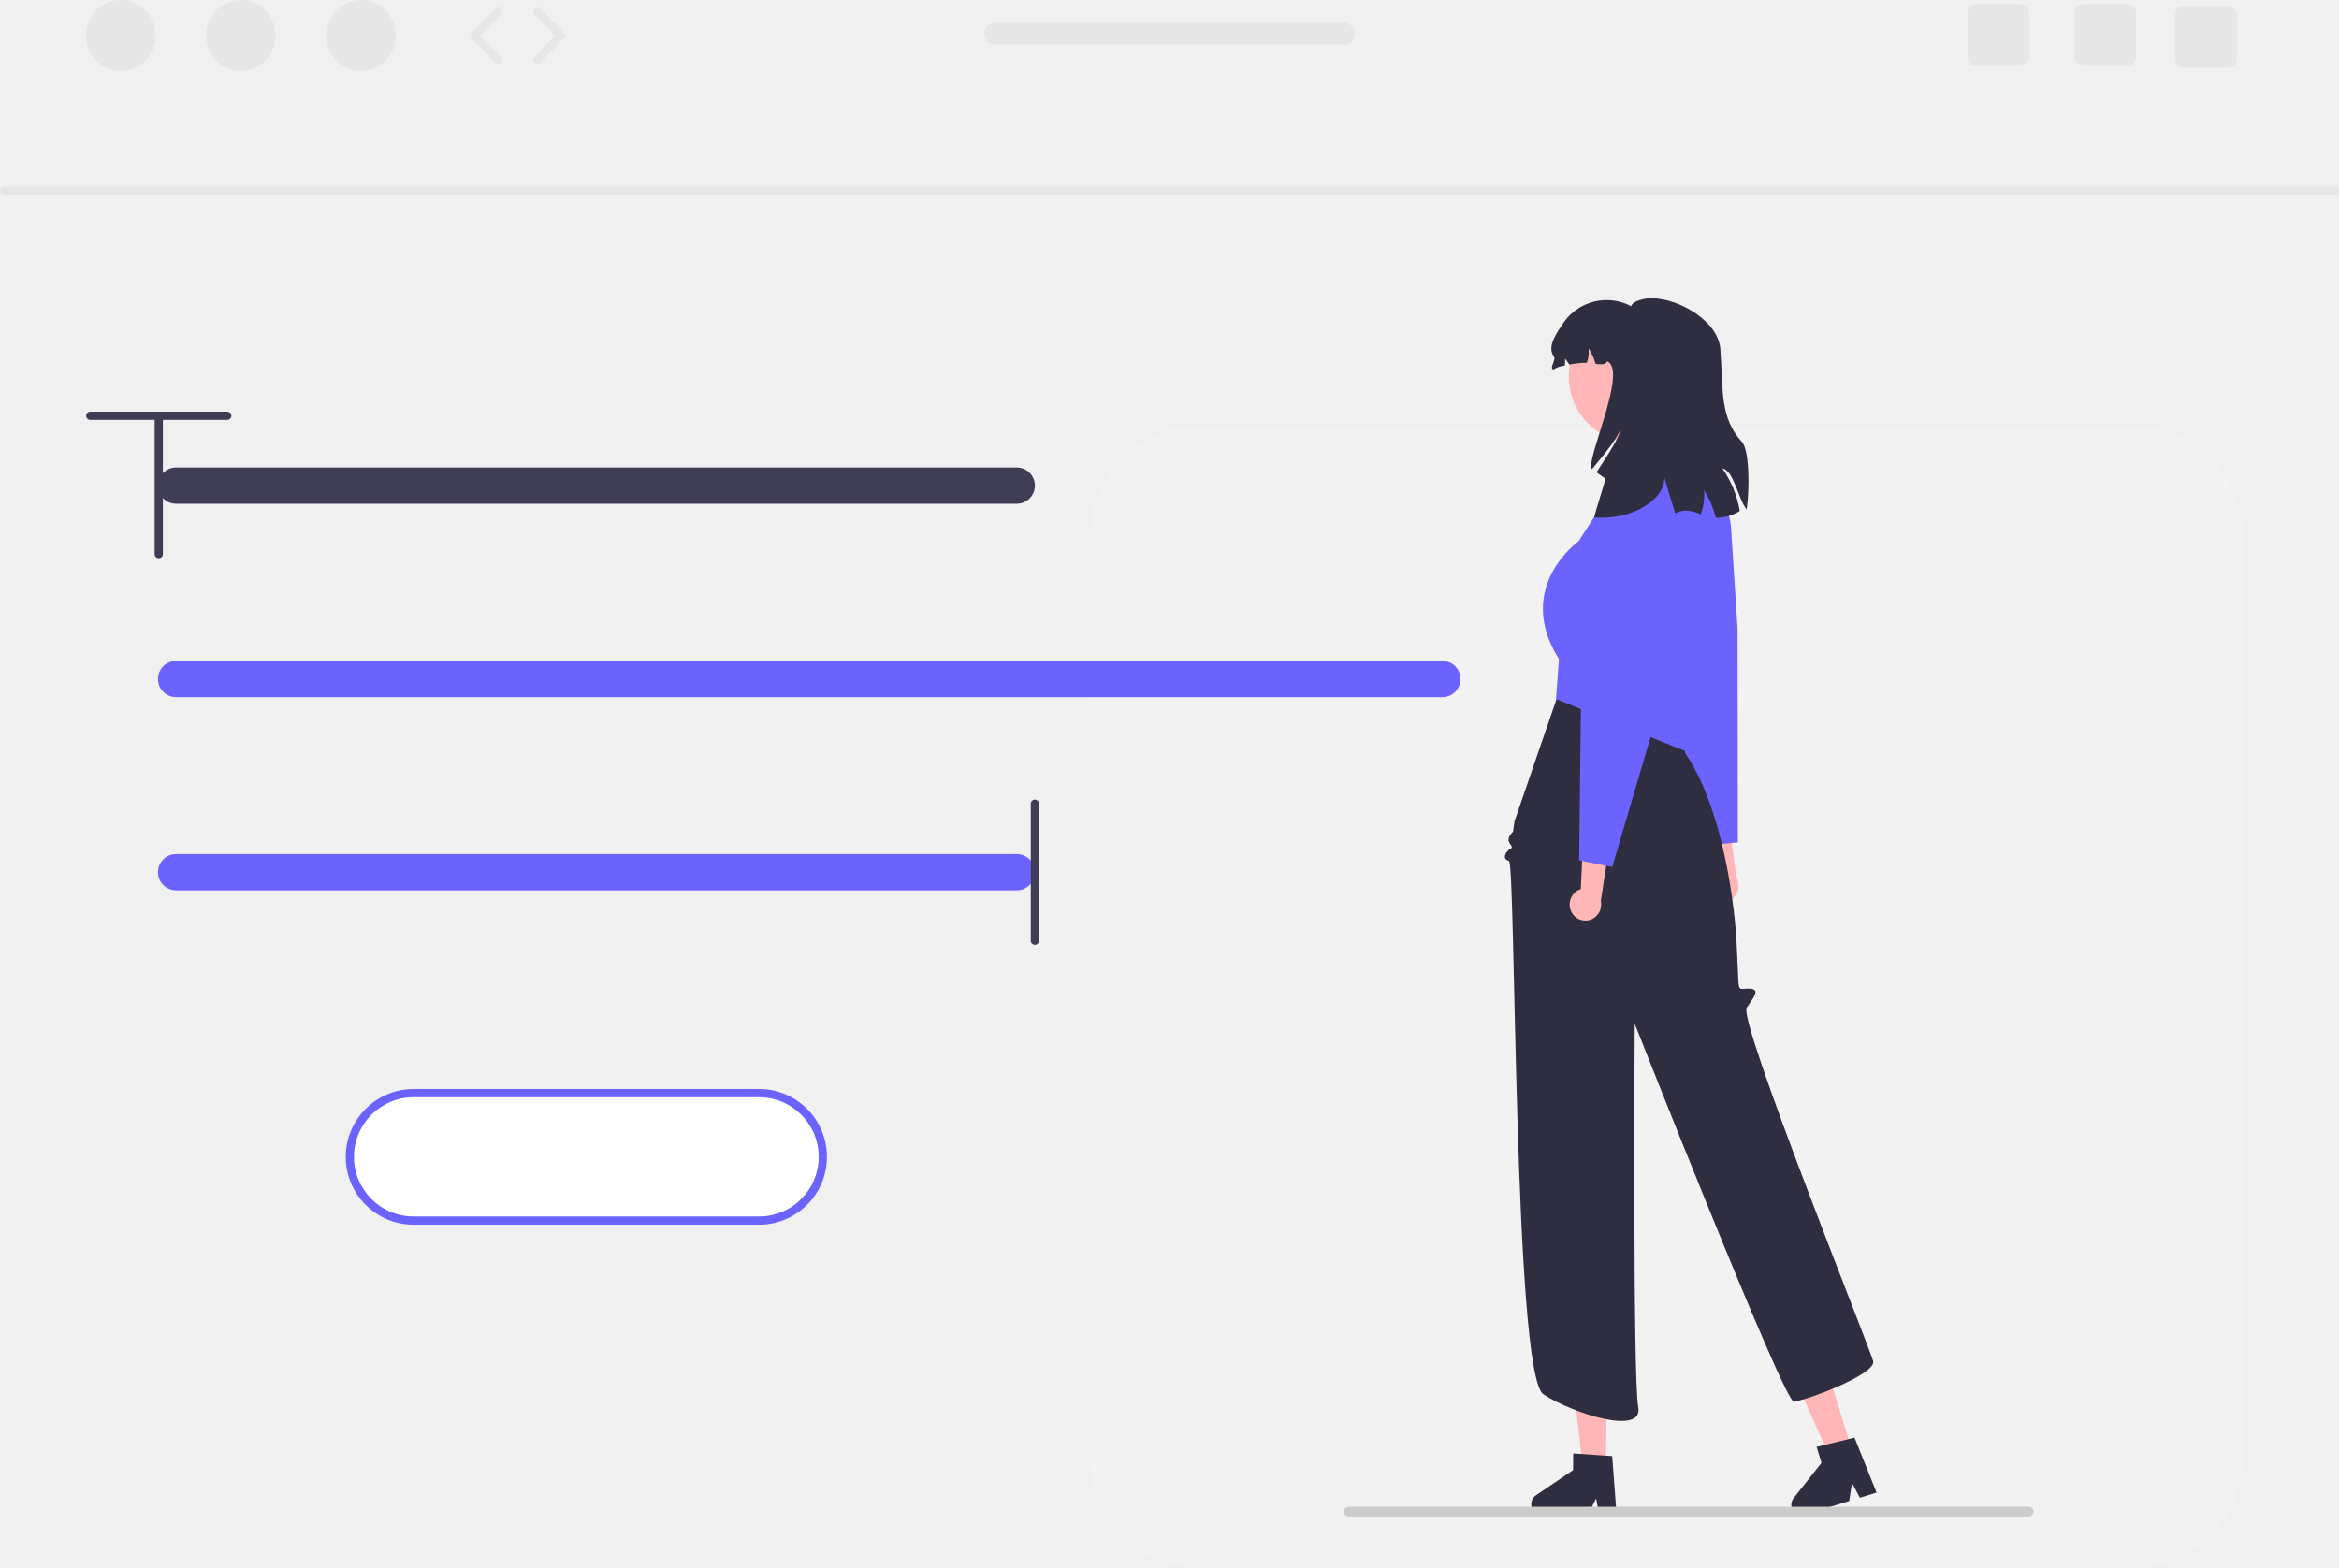
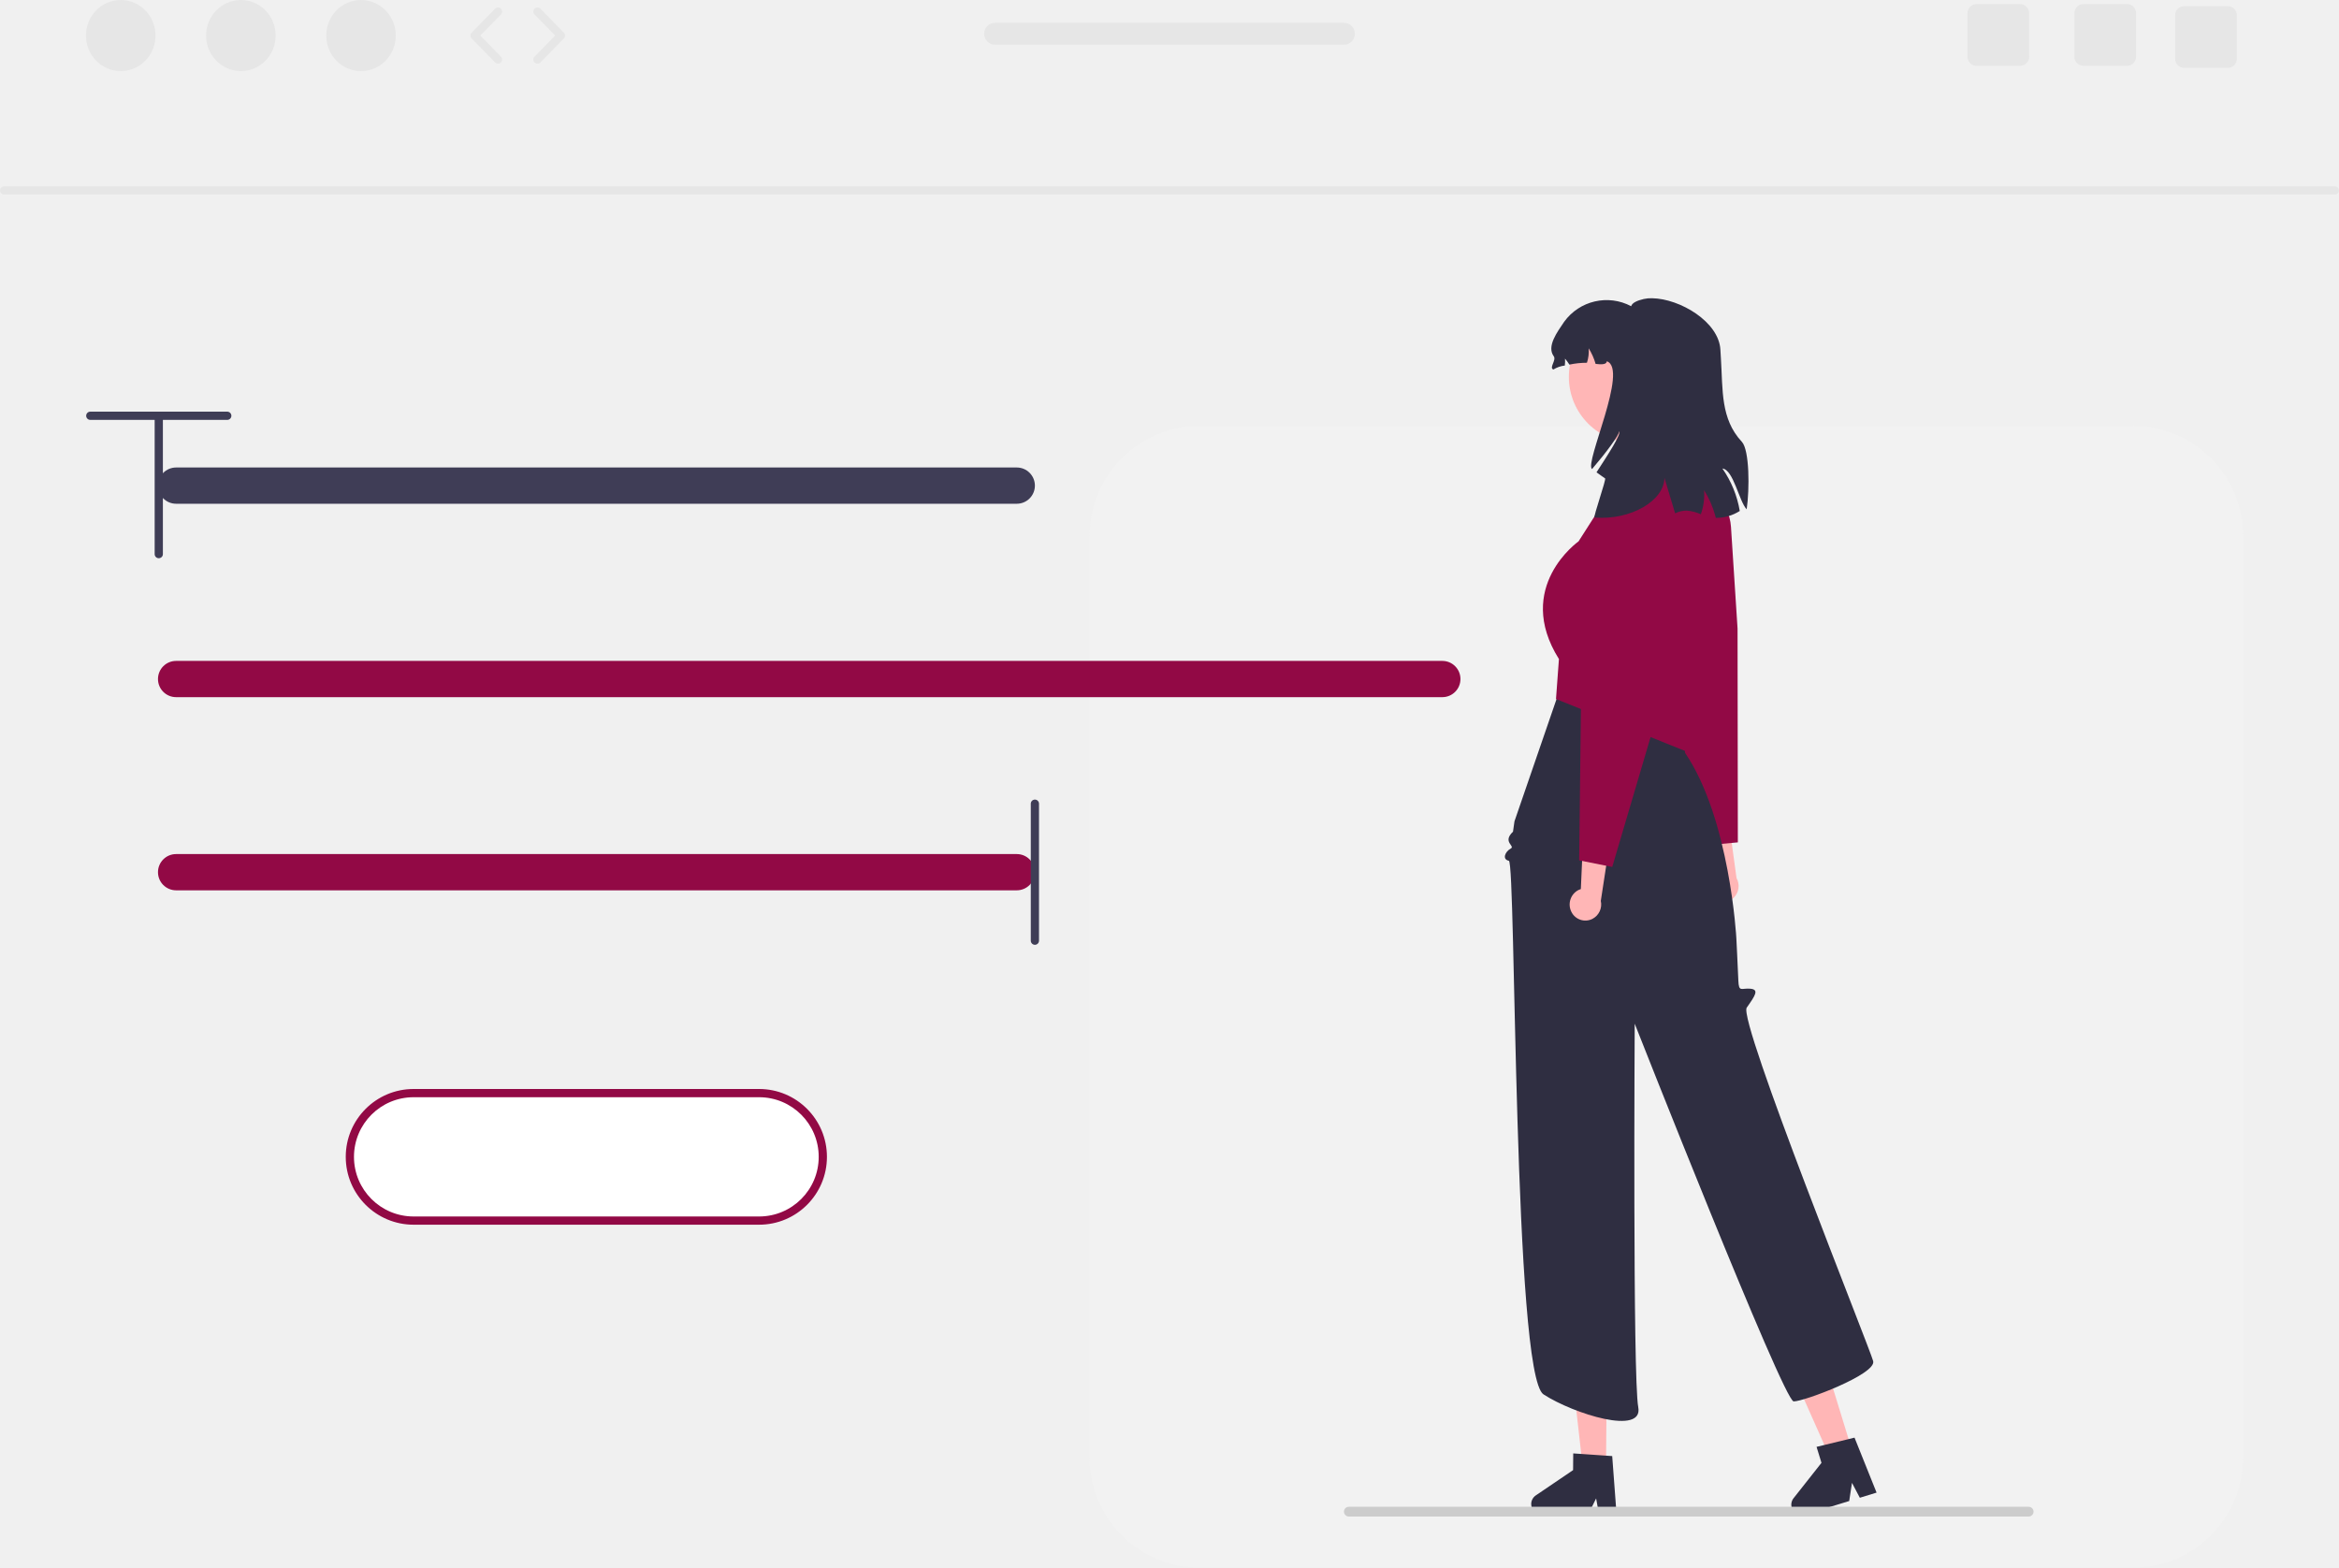
<svg xmlns="http://www.w3.org/2000/svg" data-name="Layer 1" width="568.73" height="381.18" viewBox="0 0 568.73 381.18">
  <path d="M883.025,306.463H316.295a1,1,0,0,1,0-2H883.025a1,1,0,0,1,0,2Z" transform="translate(-315.2946 -259.1524)" fill="#e6e6e6" />
  <ellipse cx="29.355" cy="8.645" rx="8.457" ry="8.645" fill="#e6e6e6" />
  <ellipse cx="58.569" cy="8.645" rx="8.457" ry="8.645" fill="#e6e6e6" />
  <ellipse cx="87.782" cy="8.645" rx="8.457" ry="8.645" fill="#e6e6e6" />
  <path d="M436.388,274.63a.997.997,0,0,1-.715-.301l-5.706-5.833a1.0 1,0,0,1,0-1.398l5.706-5.833a1,1,0,0,1,1.43,1.398l-5.022,5.133,5.022,5.134a1,1,0,0,1-.715,1.699Z" transform="translate(-315.2946 -259.1524)" fill="#e6e6e6" />
  <path d="M445.977,274.63a1,1,0,0,1-.715-1.699l5.021-5.134-5.021-5.133a1,1,0,0,1,1.43-1.398l5.706,5.833a1.0 1,0,0,1,0,1.398l-5.706,5.833A.997.997,0,0,1,445.977,274.63Z" transform="translate(-315.2946 -259.1524)" fill="#e6e6e6" />
  <path d="M832.487,260.153h-10.61a2.189,2.189,0,0,0-2.19,2.19v10.62a2.189,2.189,0,0,0,2.19,2.19h10.61a2.198,2.198,0,0,0,2.2-2.19v-10.62A2.198,2.198,0,0,0,832.487,260.153Z" transform="translate(-315.2946 -259.1524)" fill="#e6e6e6" />
  <path d="M806.487,260.153h-10.61a2.189,2.189,0,0,0-2.19,2.19v10.62a2.189,2.189,0,0,0,2.19,2.19h10.61a2.198,2.198,0,0,0,2.2-2.19v-10.62A2.198,2.198,0,0,0,806.487,260.153Z" transform="translate(-315.2946 -259.1524)" fill="#e6e6e6" />
  <path d="M856.987,260.653h-10.61a2.189,2.189,0,0,0-2.19,2.19v10.62a2.189,2.189,0,0,0,2.19,2.19h10.61a2.198,2.198,0,0,0,2.2-2.19v-10.62A2.198,2.198,0,0,0,856.987,260.653Z" transform="translate(-315.2946 -259.1524)" fill="#e6e6e6" />
  <path d="M642.065,264.693h-84.81a2.67,2.67,0,1,0,0,5.34h84.81a2.67,2.67,0,0,0,0-5.34Z" transform="translate(-315.2946 -259.1524)" fill="#e6e6e6" />
  <path d="M499.865,524.953h-84a15.5,15.5,0,1,0,0,31h84a15.5,15.5,0,0,0,0-31Z" transform="translate(-315.2946 -259.1524)" fill="#fff" />
-   <path d="M499.865,556.953h-84a16.5,16.5,0,0,1,0-33h84a16.5,16.5,0,0,1,0,33Zm-84-31a14.5,14.5,0,0,0,0,29h84a14.5,14.5,0,0,0,0-29Z" transform="translate(-315.2946 -259.1524)" fill="#6c63ff" />
+   <path d="M499.865,556.953h-84a16.5,16.5,0,0,1,0-33h84a16.5,16.5,0,0,1,0,33Zm-84-31a14.5,14.5,0,0,0,0,29h84a14.5,14.5,0,0,0,0-29Z" transform="translate(-315.2946 -259.1524)" fill="#920945" />
  <rect x="264.928" y="103.589" width="280.481" height="277.59" rx="26.744" fill="#f2f2f2" />
  <path d="M731.403,477.235a3.971,3.971,0,0,1,.171-5.536,3.808,3.808,0,0,1,.494-.391l-3.347-13.442,6.223-4.098,2.593,18.91a3.96,3.96,0,0,1-.708,4.782,3.789,3.789,0,0,1-5.357-.149Q731.438,477.274,731.403,477.235Z" transform="translate(-315.2946 -259.1524)" fill="#ffb6b6" />
-   <path d="M737.854,463.983l-8.163.758-12.121-42.633c-.035-.118-3.624-12.091-7.25-13.964-1.35-.697-1.845-1.114-1.826-1.537.02-.437.569-.659,1.327-.966a8.532,8.532,0,0,0,2.139-1.128c1.654-1.307.927-2.567-.08-4.31-.195-.338-.398-.69-.593-1.058-.574-1.086.068-5.702,1.906-13.719a11.63,11.63,0,0,1,10.32-9.001h0a11.656,11.656,0,0,1,12.673,10.859l1.594,24.689Z" transform="translate(-315.2946 -259.1524)" fill="#6c63ff" />
+   <path d="M737.854,463.983l-8.163.758-12.121-42.633c-.035-.118-3.624-12.091-7.25-13.964-1.35-.697-1.845-1.114-1.826-1.537.02-.437.569-.659,1.327-.966a8.532,8.532,0,0,0,2.139-1.128c1.654-1.307.927-2.567-.08-4.31-.195-.338-.398-.69-.593-1.058-.574-1.086.068-5.702,1.906-13.719a11.63,11.63,0,0,1,10.32-9.001h0a11.656,11.656,0,0,1,12.673,10.859l1.594,24.689Z" transform="translate(-315.2946 -259.1524)" fill="#920945" />
  <polygon points="390.503 356.676 384.825 356.629 382.311 334.216 390.692 334.287 390.503 356.676" fill="#ffb6b6" />
  <path d="M687.61,624.858a2.542,2.542,0,0,0,2.517,2.561l11.29.094,1.976-4.006.726,4.027,4.26.039-1.076-14.361-1.482-.099-6.045-.417-1.95-.131-.034,4.063-9.069,6.151A2.538,2.538,0,0,0,687.61,624.858Z" transform="translate(-315.2946 -259.1524)" fill="#2f2e41" />
  <polygon points="450.286 352.528 444.859 354.196 435.697 333.588 443.708 331.126 450.286 352.528" fill="#ffb6b6" />
  <path d="M750.967,625.778a2.542,2.542,0,0,0,3.173,1.682l10.791-3.318.675-4.416,1.907,3.62,4.073-1.249-5.361-13.367-1.443.353-5.889,1.427-1.899.464,1.194,3.884-6.789,8.602A2.538,2.538,0,0,0,750.967,625.778Z" transform="translate(-315.2946 -259.1524)" fill="#2f2e41" />
  <path d="M694.376,427.374l-10.836,31.491-.358,2.52c-2.73,2.592.7,3.446-.586,4.13s-2.151,2.6-.418,2.943,1.054,124.987,8.424,129.756,24.385,10.064,23.031,3.081-.858-93.223-.858-93.223,36.179,91.819,38.652,91.848,20.15-6.611,19.332-9.794-32.924-82.895-30.744-85.961,3.009-4.398.86-4.599-2.784.978-2.9-1.996-.487-10.308-.487-10.308-1.557-29.004-12.458-45.028l-.93-9.521Z" transform="translate(-315.2946 -259.1524)" fill="#2f2e41" />
-   <path d="M721.448,367.25l-14.37,2.046-.867,10.405-7.091,11.092s-15.762,11.092-4.769,28.615l-.713,9.718L729.189,443.434l3.421-62.332Z" transform="translate(-315.2946 -259.1524)" fill="#6c63ff" />
+   <path d="M721.448,367.25l-14.37,2.046-.867,10.405-7.091,11.092s-15.762,11.092-4.769,28.615l-.713,9.718L729.189,443.434l3.421-62.332Z" transform="translate(-315.2946 -259.1524)" fill="#920945" />
  <path d="M697.355,480.829a3.971,3.971,0,0,1,1.739-5.258,3.809,3.809,0,0,1,.585-.234l.616-13.839,7.132-2.158-2.894,18.866a3.96,3.96,0,0,1-2.039,4.383,3.789,3.789,0,0,1-5.093-1.667Q697.378,480.876,697.355,480.829Z" transform="translate(-315.2946 -259.1524)" fill="#ffb6b6" />
-   <path d="M707.311,469.959l-8.041-1.596.51-44.32c0-.123-.035-12.622-2.978-15.45-1.096-1.053-1.452-1.593-1.313-1.993.144-.413.733-.47,1.547-.548a8.533,8.533,0,0,0,2.372-.473c1.958-.783,1.619-2.197,1.15-4.154-.091-.38-.186-.775-.267-1.183-.241-1.205,1.687-5.447,5.731-12.609a11.63,11.63,0,0,1,12.454-5.693h0a11.656,11.656,0,0,1,9.06,14.016l-5.496,24.122Z" transform="translate(-315.2946 -259.1524)" fill="#6c63ff" />
+   <path d="M707.311,469.959l-8.041-1.596.51-44.32c0-.123-.035-12.622-2.978-15.45-1.096-1.053-1.452-1.593-1.313-1.993.144-.413.733-.47,1.547-.548a8.533,8.533,0,0,0,2.372-.473c1.958-.783,1.619-2.197,1.15-4.154-.091-.38-.186-.775-.267-1.183-.241-1.205,1.687-5.447,5.731-12.609a11.63,11.63,0,0,1,12.454-5.693h0a11.656,11.656,0,0,1,9.06,14.016l-5.496,24.122Z" transform="translate(-315.2946 -259.1524)" fill="#920945" />
  <circle cx="397.526" cy="91.662" r="16.057" fill="#ffb6b6" />
  <path d="M734.1,373.08a25.353,25.353,0,0,1,4.22,10.32,10.659,10.659,0,0,1-5.82,1.68c-.07-.27-.14-.54-.22-.81a23.172,23.172,0,0,0-2.64-5.93,13.959,13.959,0,0,1-.79,5.86,10.284,10.284,0,0,0-3.45-.89,6.268,6.268,0,0,0-2.8.66c-1.01-3.35-1.94-6.43-2.6-8.64-.02,5.54-8.14,10.37-17,9.67-.32-.2,2.89-9.31,2.58-9.52-.71-.47-1.4-.98-2.09-1.48,2.9-4.48,6.05-9.28,5.51-10,.04.89-3.14,5.17-6.6,9.21-1.92-1.41,8.99-24.35,3.6-26.21-.09.81-1.28.81-2.73.64a14.796,14.796,0,0,0-1.69-3.79,8.902,8.902,0,0,1-.42,3.51,20.442,20.442,0,0,0-4.26.45,13.65,13.65,0,0,0-1.07-1.46,8.692,8.692,0,0,1-.05,1.69A6.751,6.751,0,0,0,693,349c-1.12-.41.79-2.26.09-3.22-1.78-2.4.86-5.9,2.53-8.38a12.734,12.734,0,0,1,16.29-3.79c.24-.83,1.47-1.38,3.05-1.75a8.274,8.274,0,0,1,2.04-.19c6.8.12,16.24,5.73,16.61,12.52.03.68.08,1.42.13,2.21.48,7.6-.11,14.61,5.08,20.17,1.88,2.01,1.9,11.53,1.18,16.43C738.13,381.03,736.8,373.37,734.1,373.08Z" transform="translate(-315.2946 -259.1524)" fill="#2f2e41" />
  <path d="M642.082,626.728a1.186,1.186,0,0,0,1.19,1.19h165.29a1.19,1.19,0,0,0,0-2.38h-165.29A1.187,1.187,0,0,0,642.082,626.728Z" transform="translate(-315.2946 -259.1524)" fill="#ccc" />
  <path d="M562.523,381.644H358.117a4.408,4.408,0,1,1,0-8.816H562.523a4.408,4.408,0,0,1,0,8.816Z" transform="translate(-315.2946 -259.1524)" fill="#3f3d56" />
-   <path d="M562.523,475.644H358.117a4.408,4.408,0,1,1,0-8.816H562.523a4.408,4.408,0,0,1,0,8.816Z" transform="translate(-315.2946 -259.1524)" fill="#6c63ff" />
-   <path d="M665.997,428.675H358.117a4.408,4.408,0,1,1,0-8.816H665.997a4.408,4.408,0,0,1,0,8.816Z" transform="translate(-315.2946 -259.1524)" fill="#6c63ff" />
+   <path d="M562.523,475.644H358.117a4.408,4.408,0,1,1,0-8.816H562.523a4.408,4.408,0,0,1,0,8.816Z" transform="translate(-315.2946 -259.1524)" fill="#920945" />
+   <path d="M665.997,428.675H358.117a4.408,4.408,0,1,1,0-8.816H665.997a4.408,4.408,0,0,1,0,8.816Z" transform="translate(-315.2946 -259.1524)" fill="#920945" />
  <path d="M566.931,488.89a1,1,0,0,1-1-1V454.583a1,1,0,0,1,2,0v33.307A1,1,0,0,1,566.931,488.89Z" transform="translate(-315.2946 -259.1524)" fill="#3f3d56" />
  <path d="M336.248,360.252a1,1,0,0,1,1-1H370.554a1,1,0,0,1,0,2H337.248A1,1,0,0,1,336.248,360.252Z" transform="translate(-315.2946 -259.1524)" fill="#3f3d56" />
  <path d="M353.901,394.89a1,1,0,0,1-1-1V360.583a1,1,0,0,1,2,0v33.307A1,1,0,0,1,353.901,394.89Z" transform="translate(-315.2946 -259.1524)" fill="#3f3d56" />
</svg>
